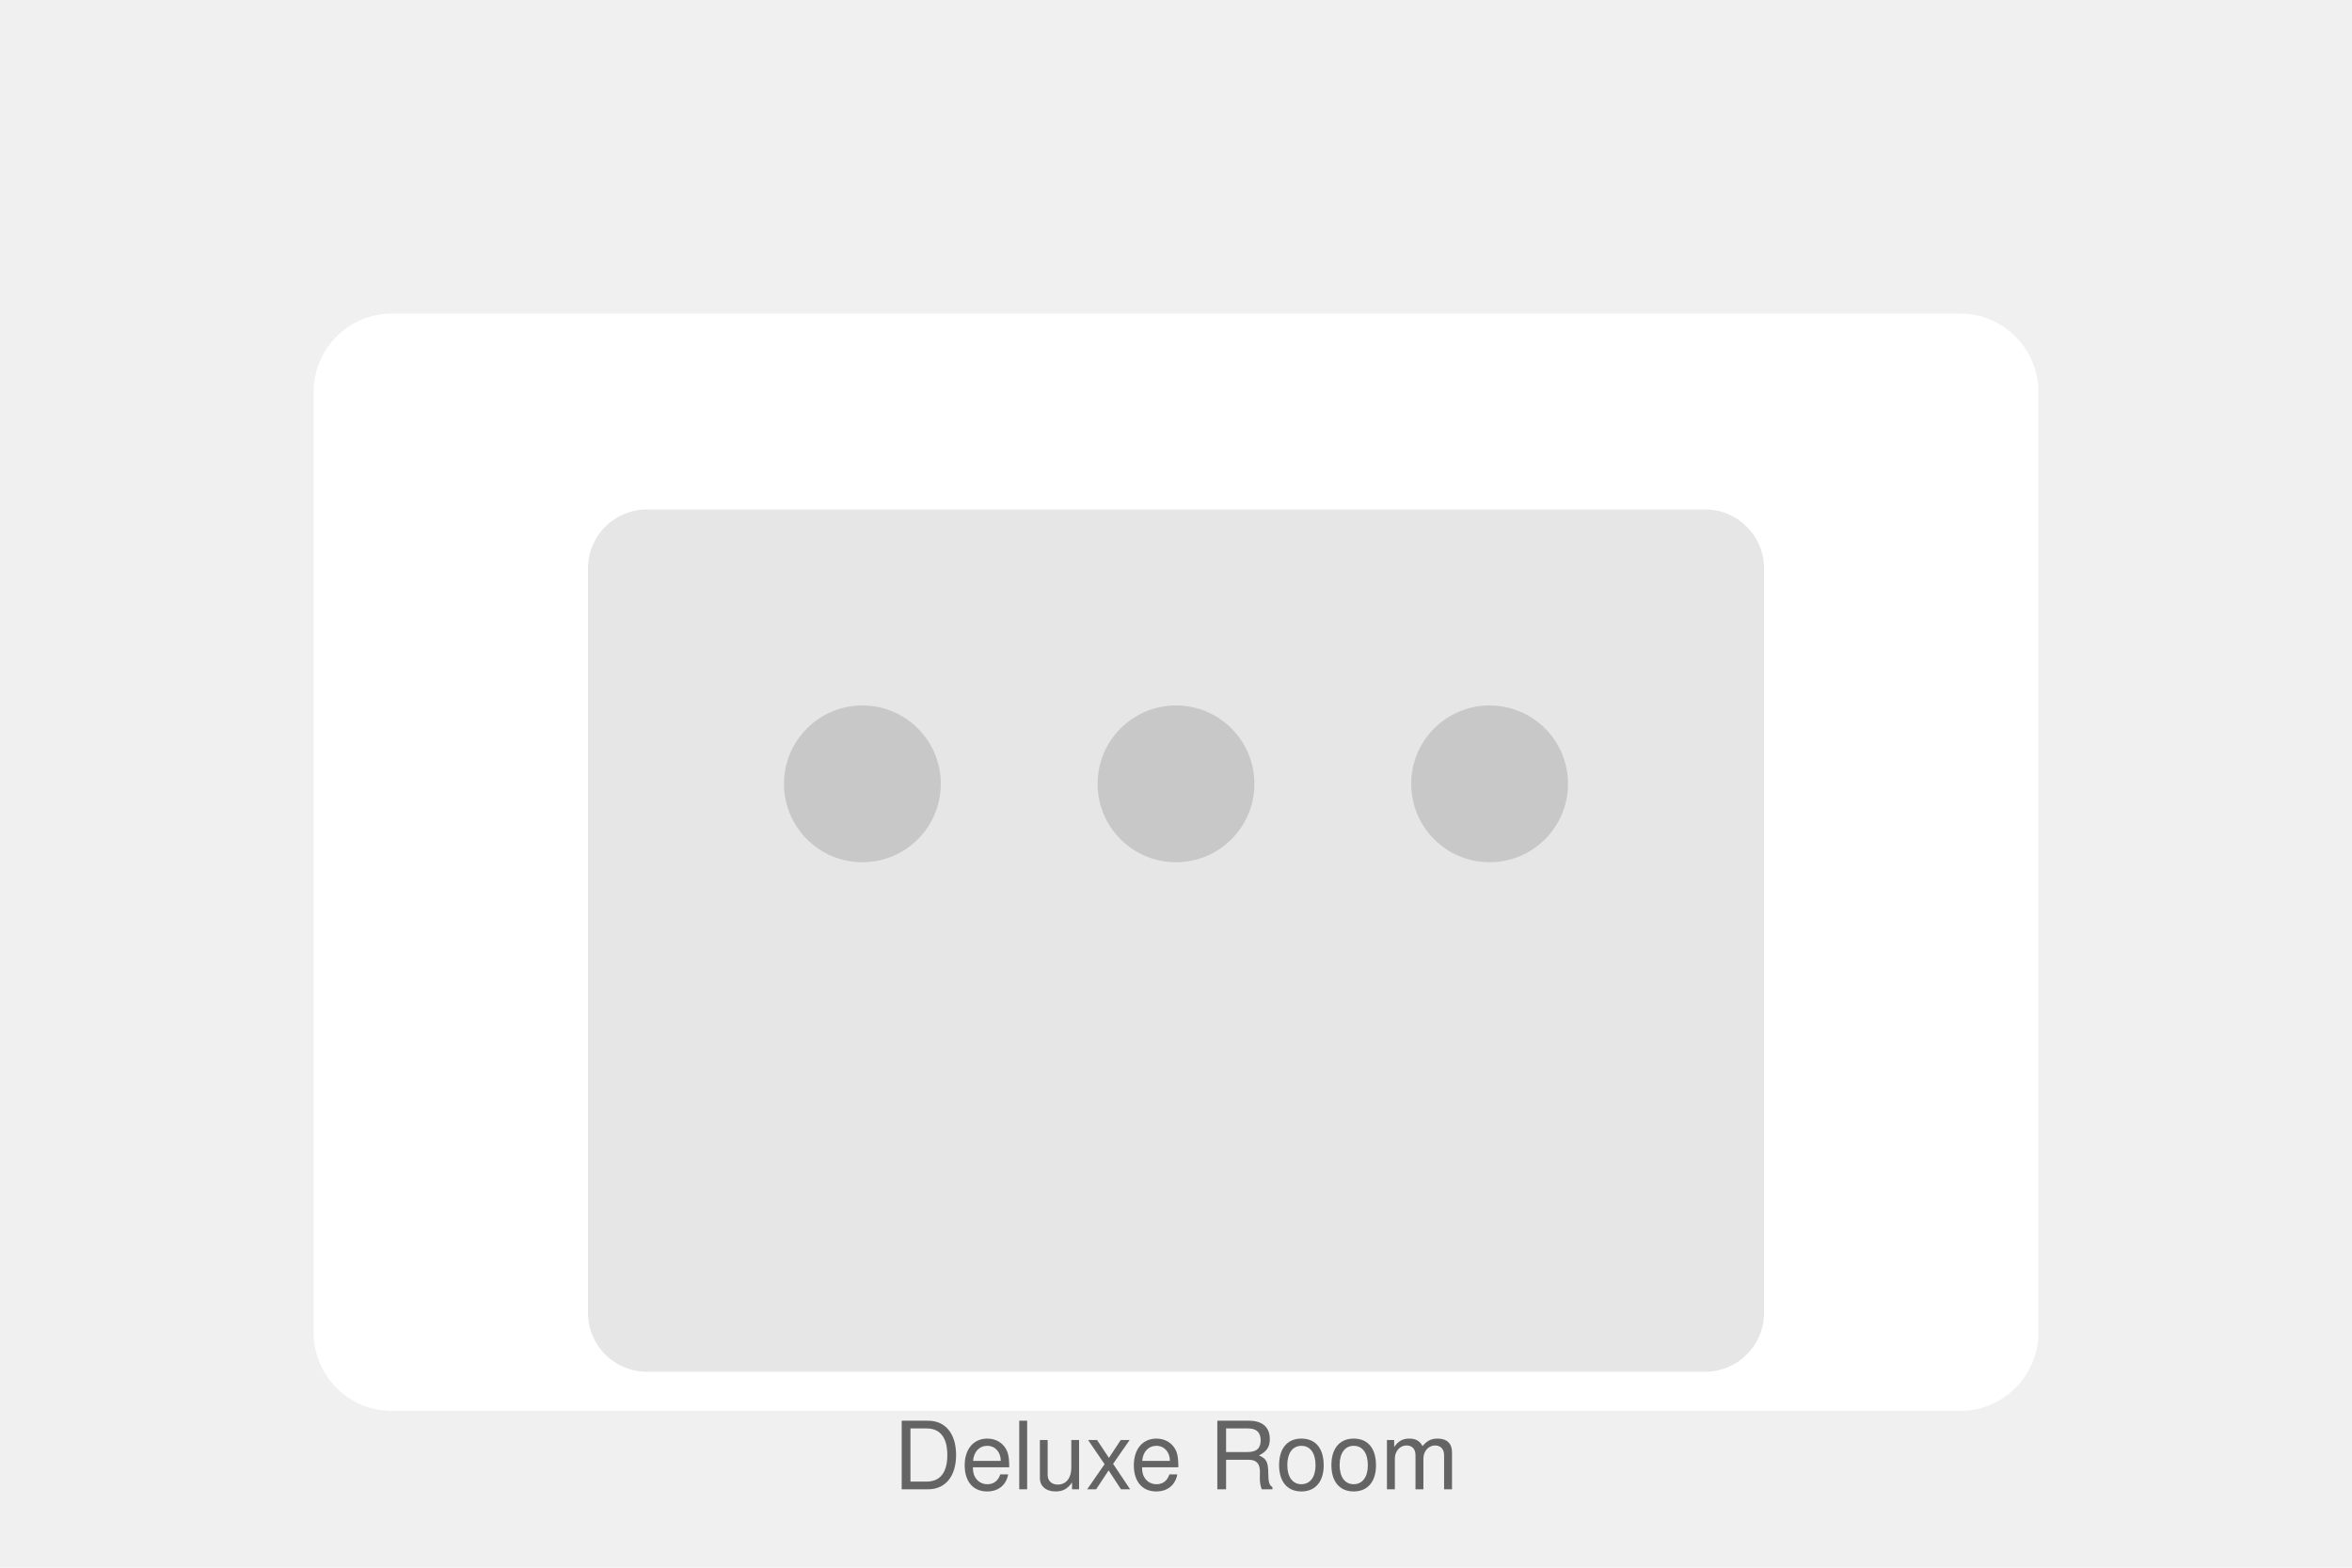
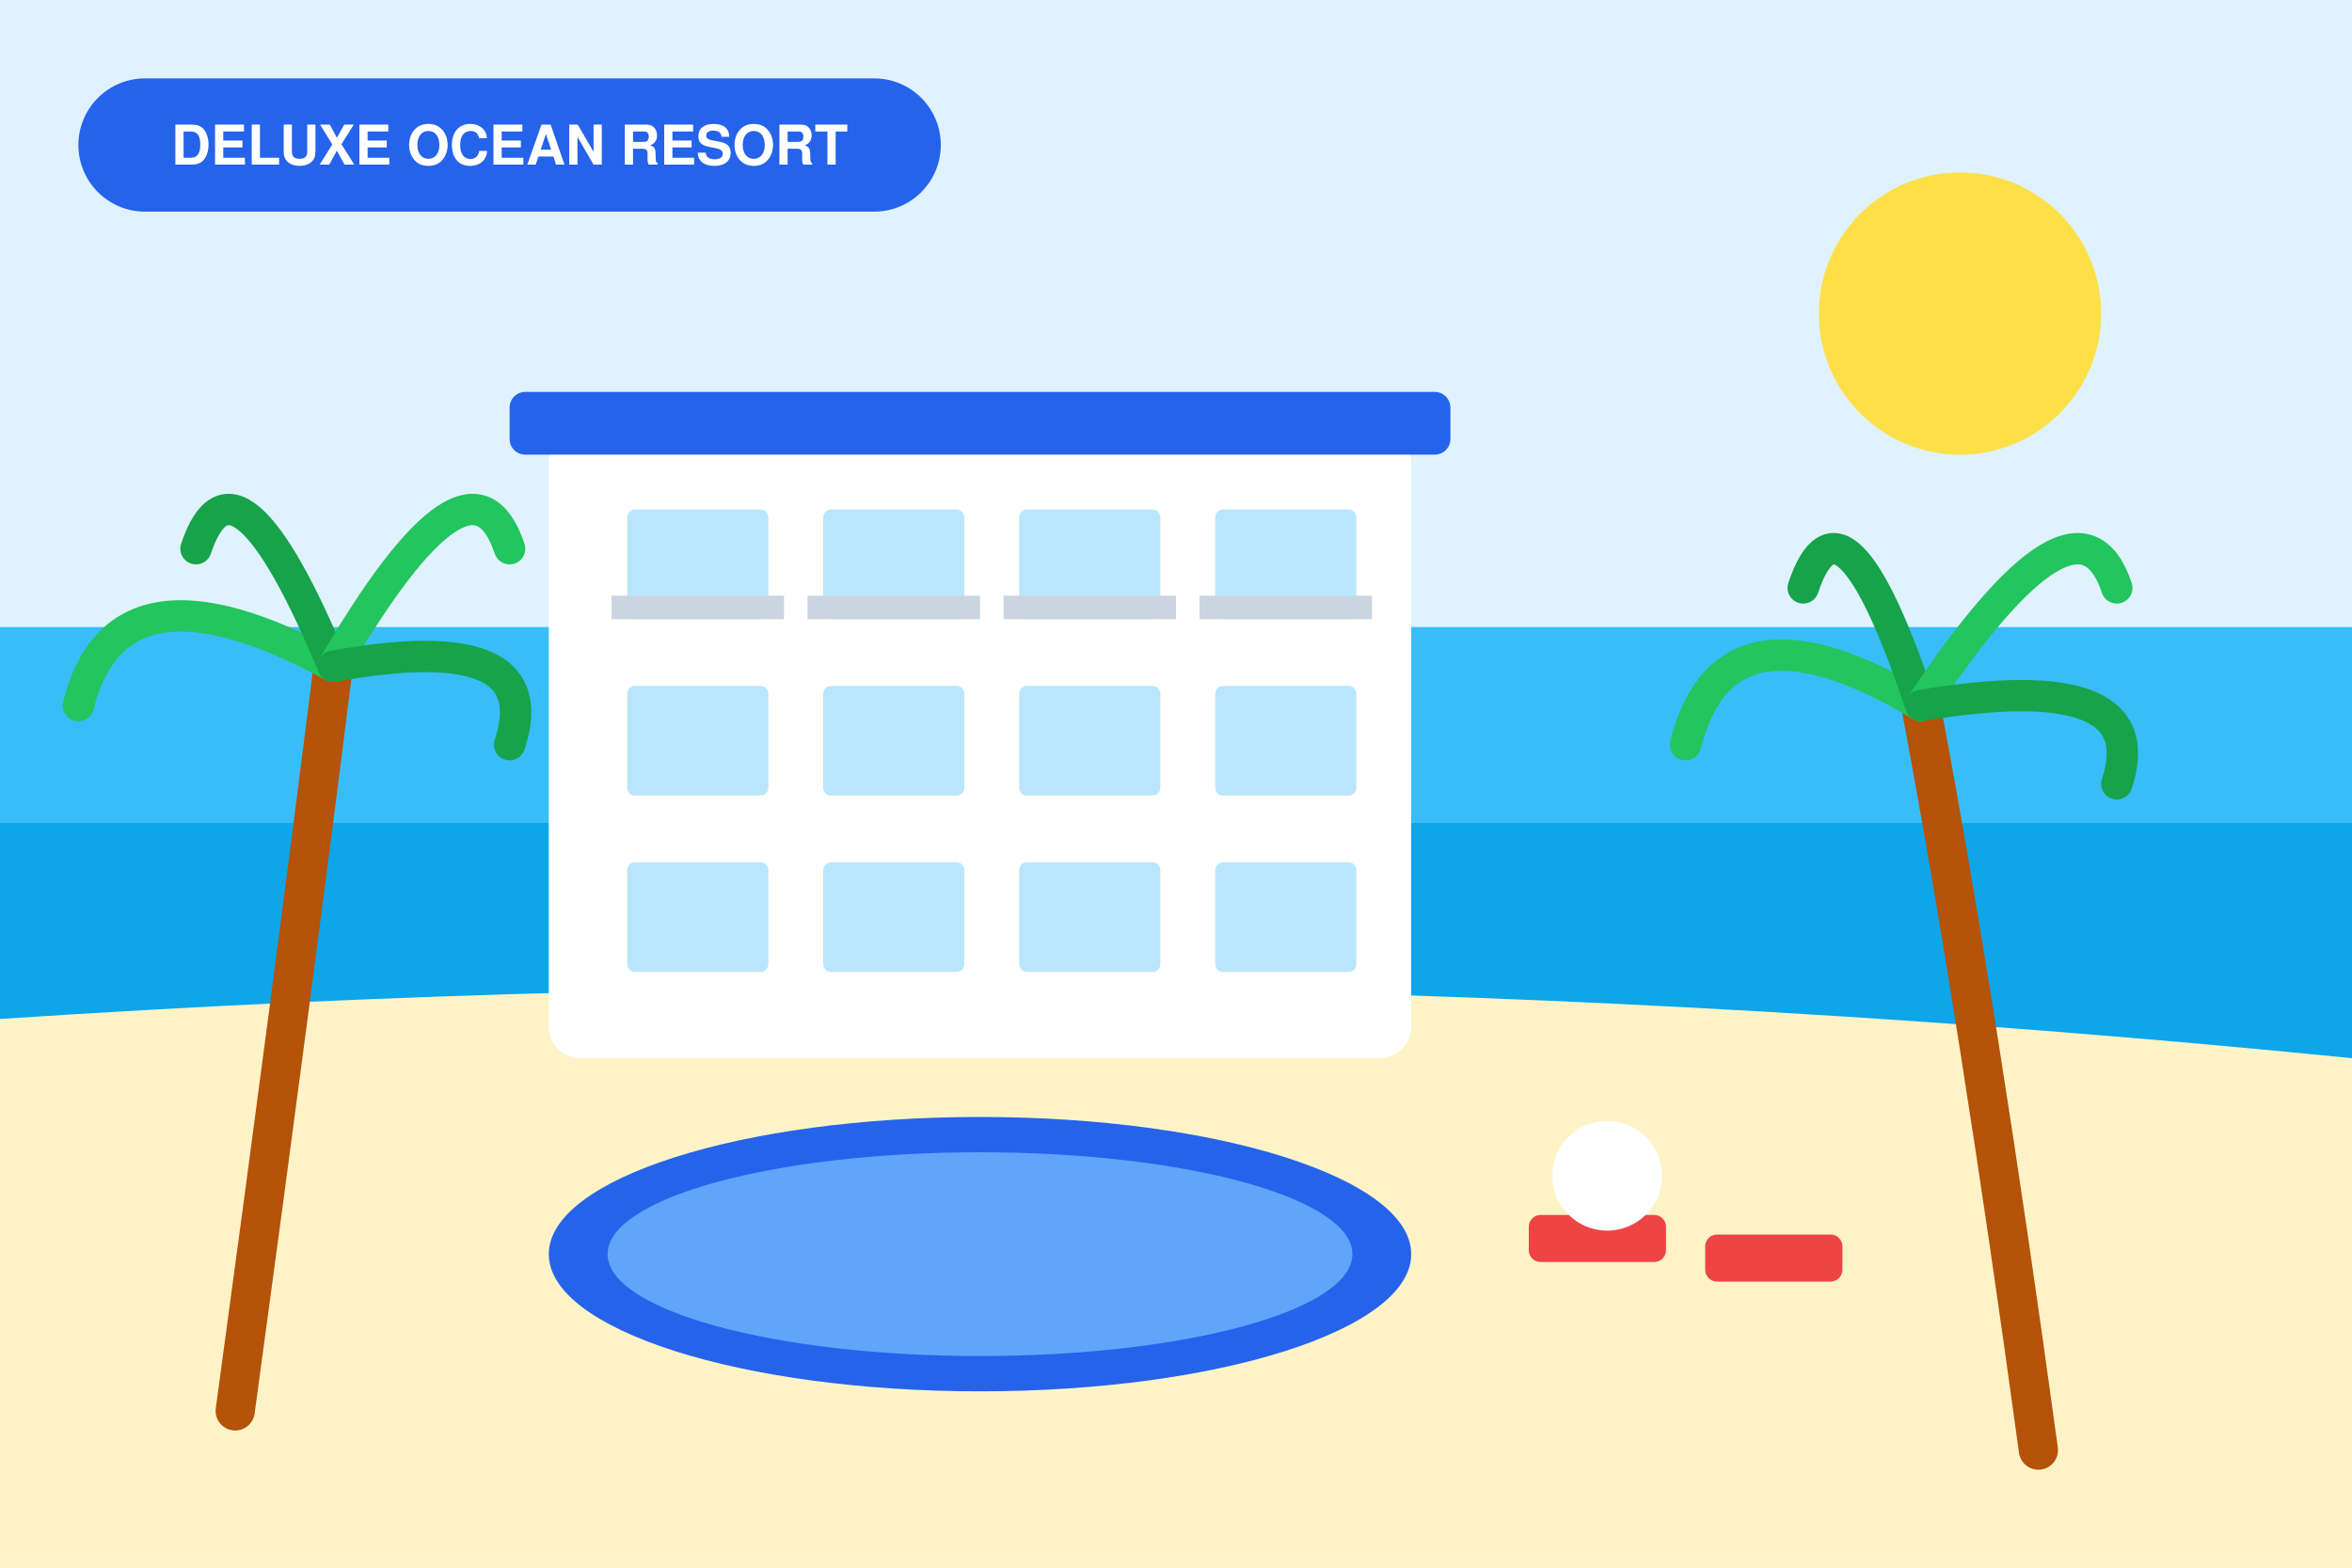
<svg xmlns="http://www.w3.org/2000/svg" viewBox="0 0 600 400" width="600" height="400">
-   <rect width="600" height="400" fill="rgb(240,240,240)" />
-   <rect x="80" y="80" width="440" height="280" rx="20" fill="rgb(255,255,255)" />
-   <rect x="150" y="130" width="300" height="220" rx="15" fill="rgb(230,230,230)" />
-   <circle cx="220" cy="200" r="20" fill="rgb(200,200,200)" />
-   <circle cx="300" cy="200" r="20" fill="rgb(200,200,200)" />
-   <circle cx="380" cy="200" r="20" fill="rgb(200,200,200)" />
-   <text x="300" y="380" text-anchor="middle" font-family="Helvetica,Arial,sans-serif" font-size="24" fill="rgb(100,100,100)">Deluxe Room</text>
+   <rect width="600" height="400" fill="rgb(224, 242, 254)" />
+   <circle cx="500" cy="80" r="36" fill="rgb(253, 224, 71)" />
+   <rect y="160" width="600" height="120" fill="rgb(56, 189, 248)" />
+   <rect y="210" width="600" height="70" fill="rgb(14, 165, 233)" />
+   <path d="M 0 260 Q 300 240 600 270 L 600 400 L 0 400 Z" fill="rgb(254, 243, 199)" />
+   <rect x="140" y="110" width="220" height="160" rx="8" fill="rgb(255, 255, 255)" />
+   <rect x="130" y="100" width="240" height="16" rx="4" fill="rgb(37, 99, 235)" />
+   <rect x="160" y="130" width="36" height="28" rx="2" fill="rgb(186, 230, 253)" />
+   <rect x="210" y="130" width="36" height="28" rx="2" fill="rgb(186, 230, 253)" />
+   <rect x="260" y="130" width="36" height="28" rx="2" fill="rgb(186, 230, 253)" />
+   <rect x="310" y="130" width="36" height="28" rx="2" fill="rgb(186, 230, 253)" />
+   <rect x="160" y="175" width="36" height="28" rx="2" fill="rgb(186, 230, 253)" />
+   <rect x="210" y="175" width="36" height="28" rx="2" fill="rgb(186, 230, 253)" />
+   <rect x="260" y="175" width="36" height="28" rx="2" fill="rgb(186, 230, 253)" />
+   <rect x="310" y="175" width="36" height="28" rx="2" fill="rgb(186, 230, 253)" />
+   <rect x="160" y="220" width="36" height="28" rx="2" fill="rgb(186, 230, 253)" />
+   <rect x="210" y="220" width="36" height="28" rx="2" fill="rgb(186, 230, 253)" />
+   <rect x="260" y="220" width="36" height="28" rx="2" fill="rgb(186, 230, 253)" />
+   <rect x="310" y="220" width="36" height="28" rx="2" fill="rgb(186, 230, 253)" />
+   <rect x="156" y="152" width="44" height="6" fill="rgb(203, 213, 225)" />
+   <rect x="206" y="152" width="44" height="6" fill="rgb(203, 213, 225)" />
+   <rect x="256" y="152" width="44" height="6" fill="rgb(203, 213, 225)" />
+   <rect x="306" y="152" width="44" height="6" fill="rgb(203, 213, 225)" />
+   <ellipse cx="250" cy="320" rx="110" ry="35" fill="rgb(37, 99, 235)" />
+   <ellipse cx="250" cy="320" rx="95" ry="26" fill="rgb(96, 165, 250)" />
+   <path d="M 60 360 Q 75 250 85 170" stroke="rgb(180, 83, 9)" stroke-width="10" fill="none" stroke-linecap="round" />
+   <path d="M 85 170 Q 30 140 20 180" stroke="rgb(34, 197, 94)" stroke-width="8" fill="none" stroke-linecap="round" />
+   <path d="M 85 170 Q 60 110 50 140" stroke="rgb(22, 163, 74)" stroke-width="8" fill="none" stroke-linecap="round" />
+   <path d="M 85 170 Q 120 110 130 140" stroke="rgb(34, 197, 94)" stroke-width="8" fill="none" stroke-linecap="round" />
+   <path d="M 85 170 Q 140 160 130 190" stroke="rgb(22, 163, 74)" stroke-width="8" fill="none" stroke-linecap="round" />
+   <path d="M 520 370 Q 505 260 490 180" stroke="rgb(180, 83, 9)" stroke-width="10" fill="none" stroke-linecap="round" />
+   <path d="M 490 180 Q 440 150 430 190" stroke="rgb(34, 197, 94)" stroke-width="8" fill="none" stroke-linecap="round" />
+   <path d="M 490 180 Q 470 120 460 150" stroke="rgb(22, 163, 74)" stroke-width="8" fill="none" stroke-linecap="round" />
+   <path d="M 490 180 Q 530 120 540 150" stroke="rgb(34, 197, 94)" stroke-width="8" fill="none" stroke-linecap="round" />
+   <path d="M 490 180 Q 550 170 540 200" stroke="rgb(22, 163, 74)" stroke-width="8" fill="none" stroke-linecap="round" />
+   <rect x="390" y="310" width="35" height="12" rx="3" fill="rgb(239, 68, 68)" />
+   <rect x="435" y="315" width="35" height="12" rx="3" fill="rgb(239, 68, 68)" />
+   <circle cx="410" cy="300" r="14" fill="rgb(255, 255, 255)" />
+   <rect x="20" y="20" width="220" height="34" rx="17" fill="rgb(37, 99, 235)" />
+   <text x="130" y="42" text-anchor="middle" font-family="Helvetica, Arial, sans-serif" font-weight="bold" font-size="14" fill="rgb(255, 255, 255)">DELUXE OCEAN RESORT</text>
</svg>
